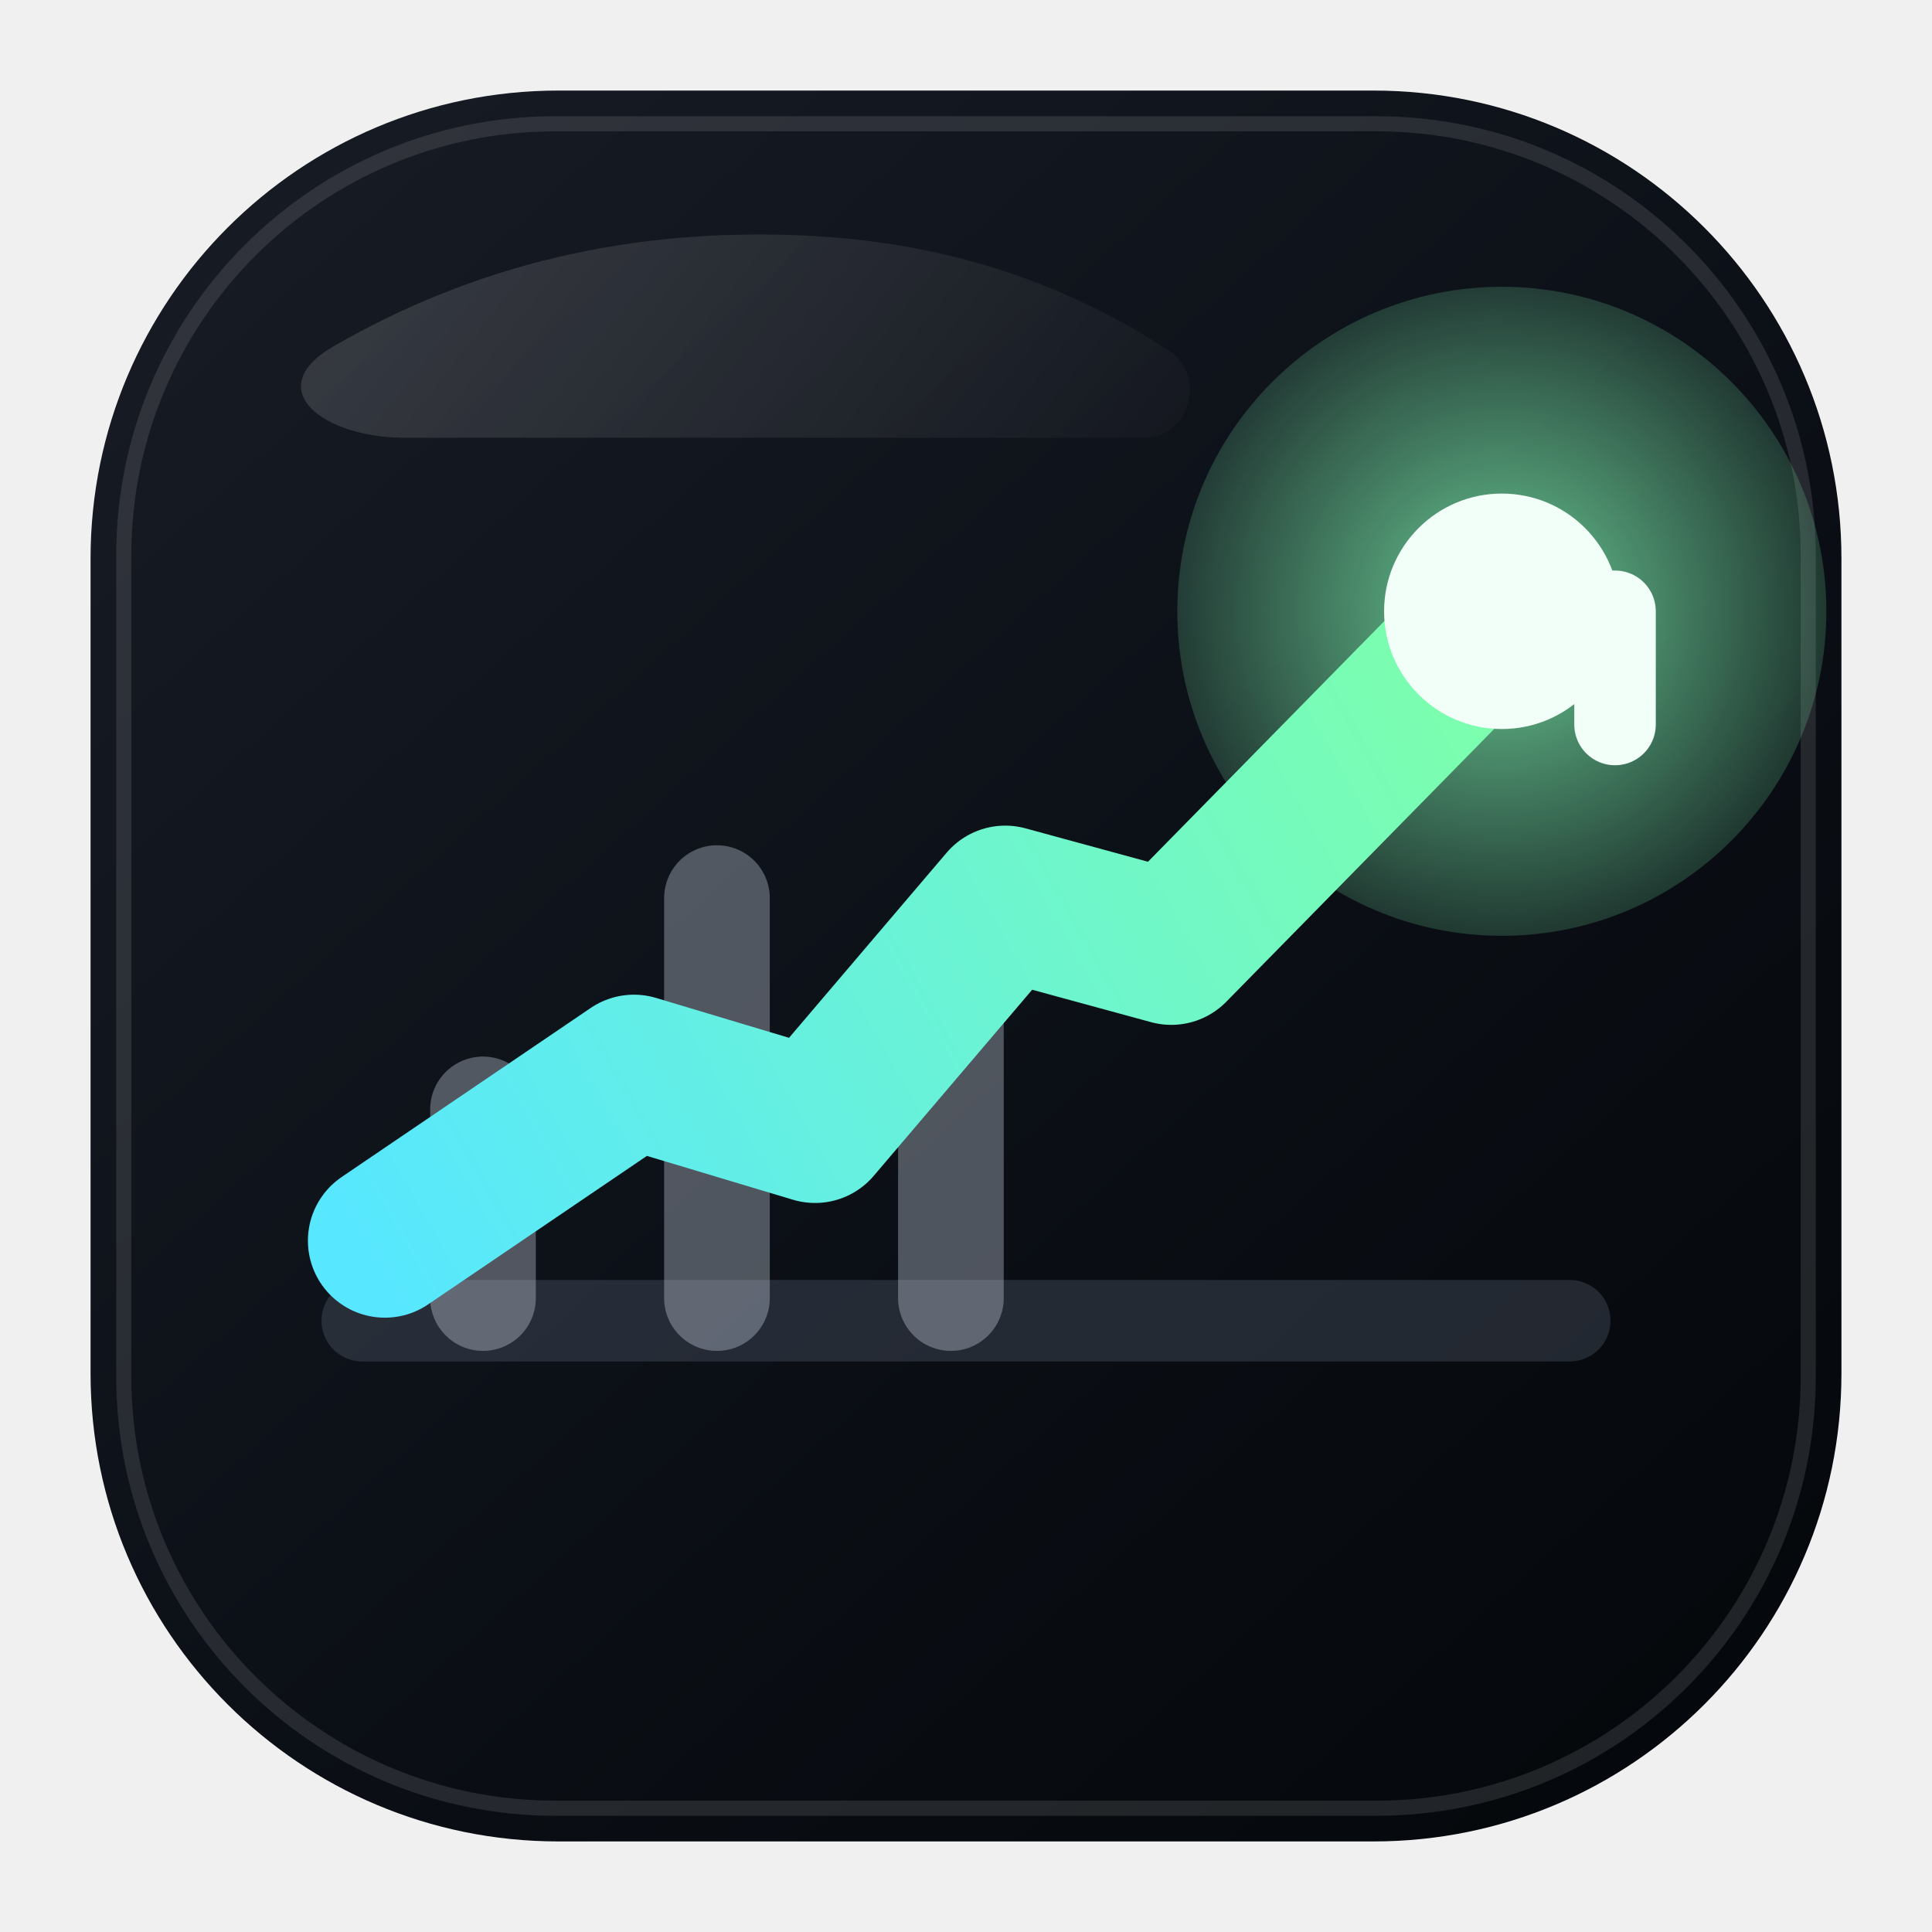
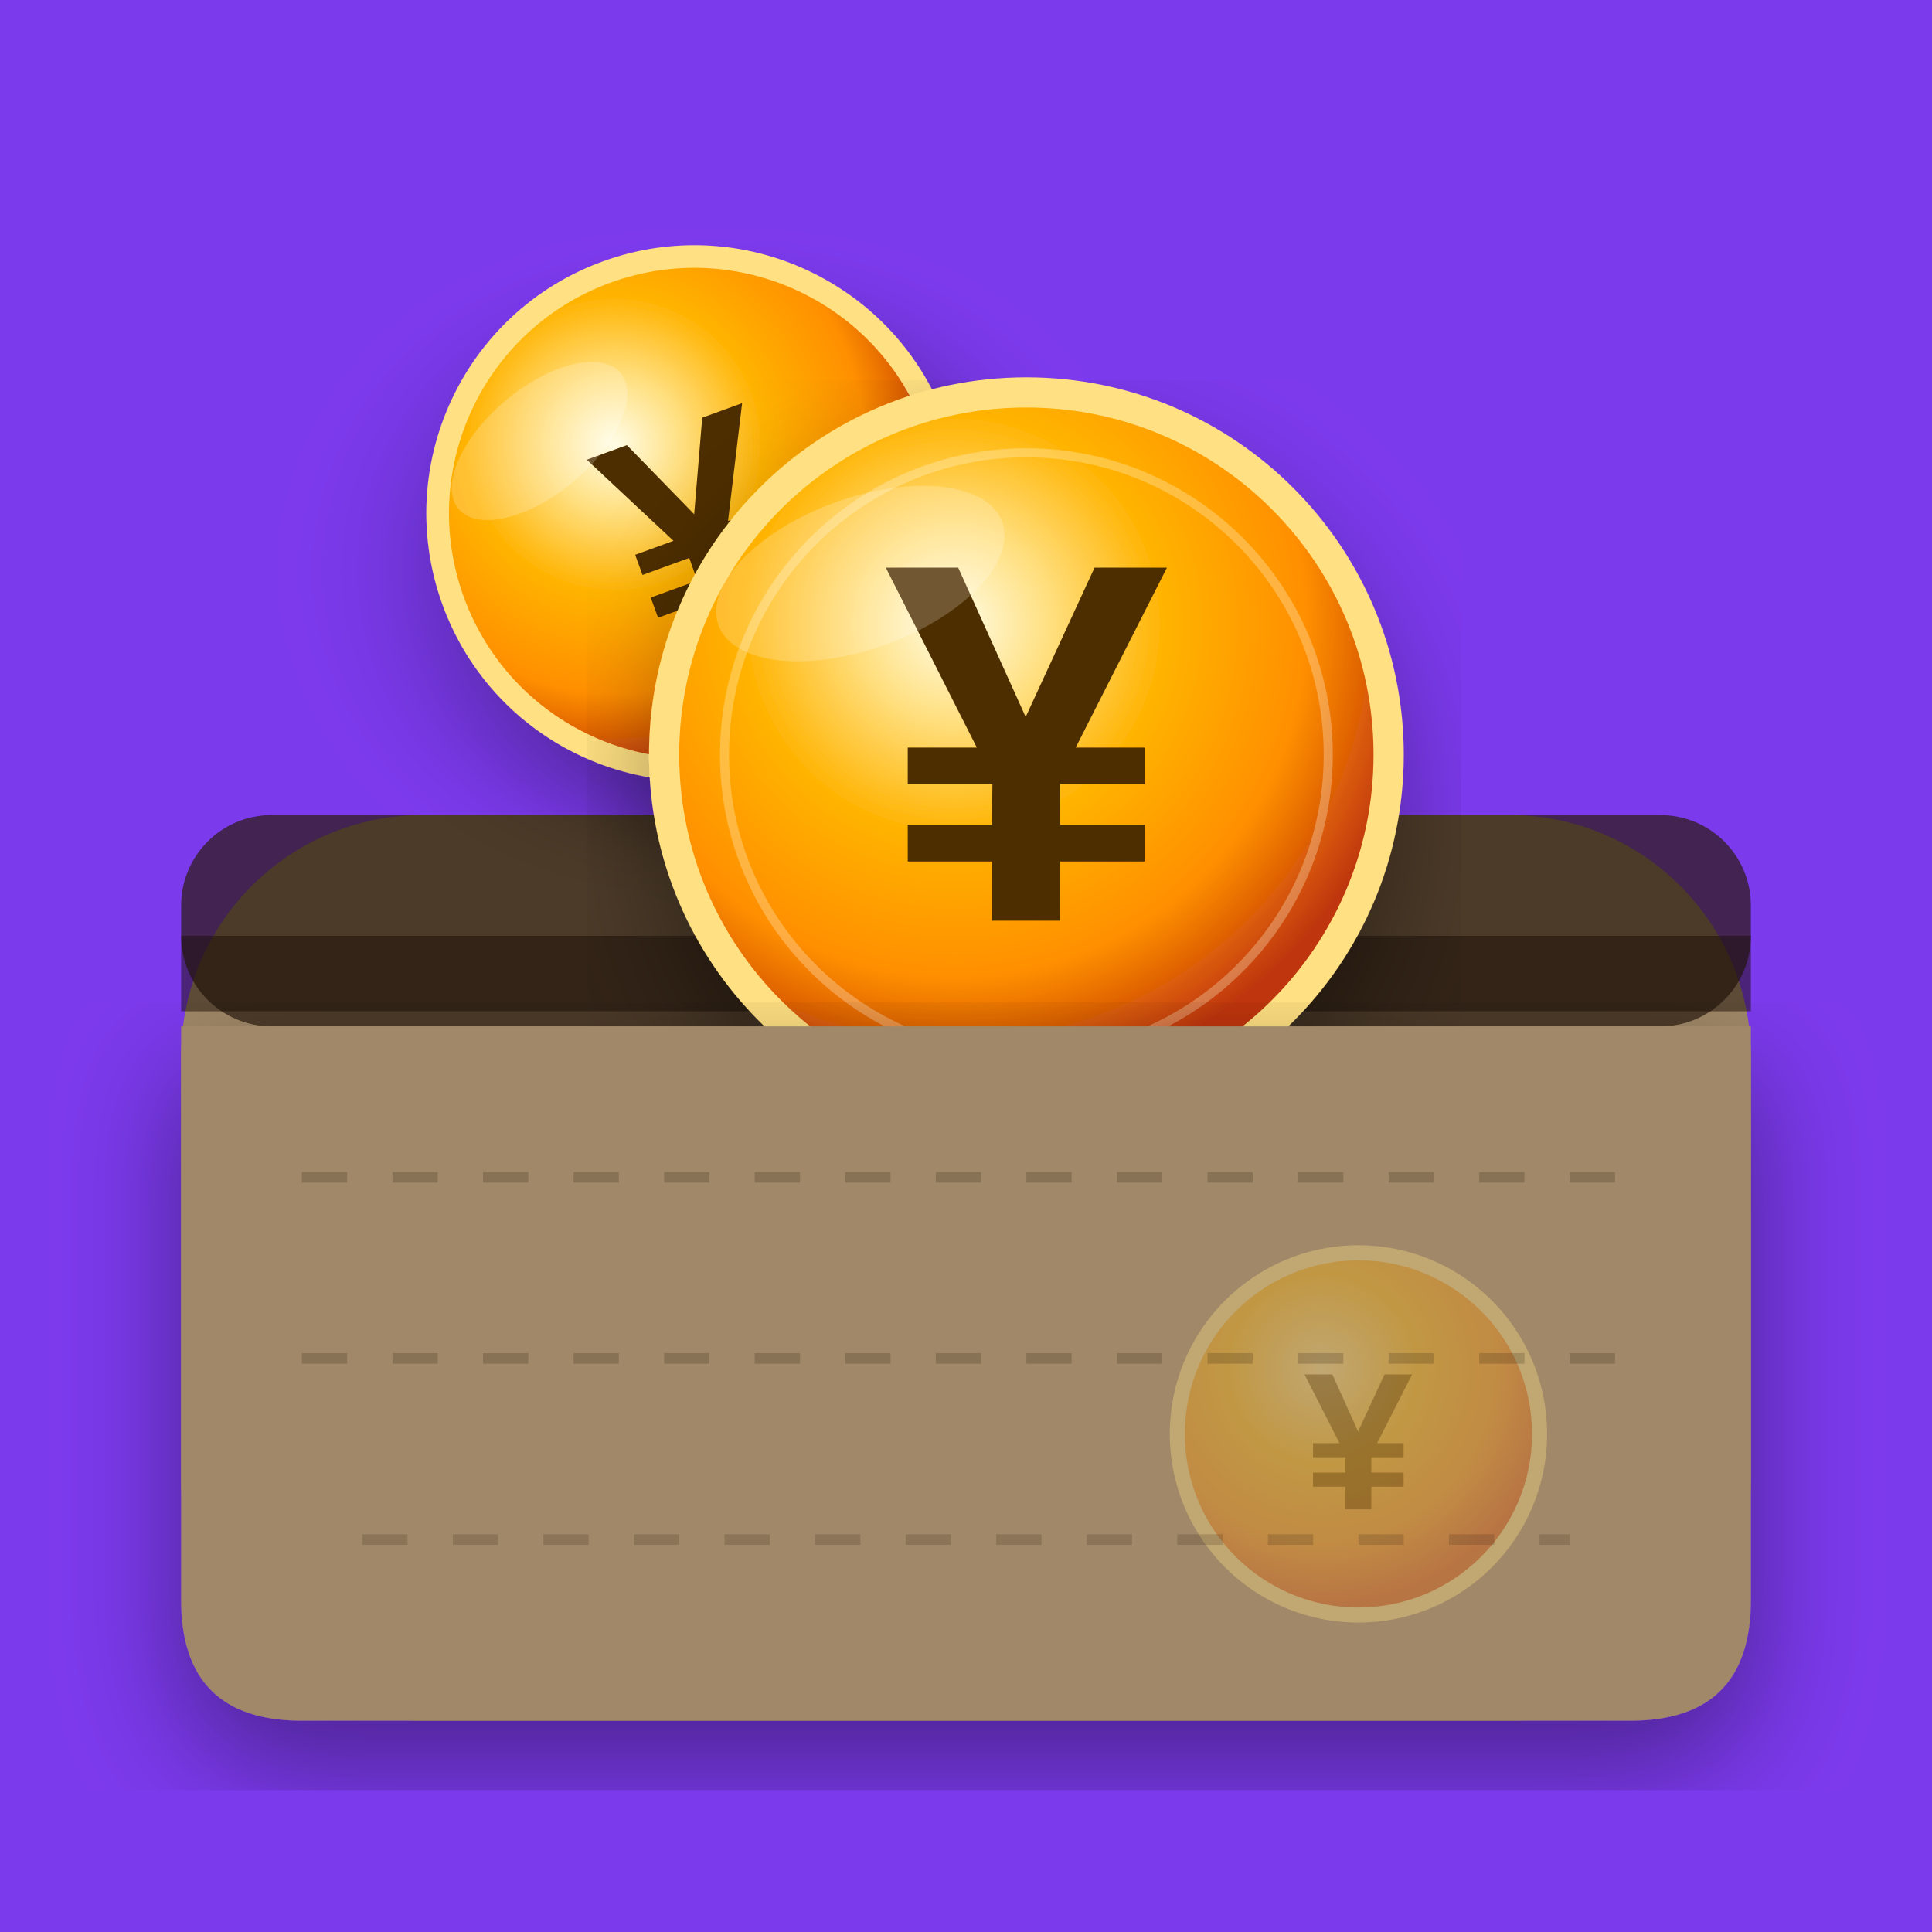
<svg xmlns="http://www.w3.org/2000/svg" width="128" height="128" viewBox="0 0 128 128" fill="none">
  <defs>
-     <linearGradient id="bg128" x1="16" y1="8" x2="118" y2="121" gradientUnits="userSpaceOnUse">
-       <stop offset="0" stop-color="#171B24" />
-       <stop offset="0.5" stop-color="#0C1017" />
-       <stop offset="1" stop-color="#04070A" />
+     <linearGradient id="bg" x1="16" y1="8" x2="118" y2="121">
+       <stop offset="0" stop-color="#7C3AED" />
+       <stop offset=".5" stop-color="#6D28D9" />
+       <stop offset="1" stop-color="#4C1D95" />
    </linearGradient>
-     <linearGradient id="line128" x1="24" y1="84" x2="98" y2="42" gradientUnits="userSpaceOnUse">
-       <stop offset="0" stop-color="#57E7FF" />
-       <stop offset="1" stop-color="#7DFFAB" />
+     <linearGradient id="walletGrad" x1="14" y1="54" x2="114" y2="114">
+       <stop offset="0" stop-color="#A08868" />
+       <stop offset=".4" stop-color="#7A5C3C" />
+       <stop offset="1" stop-color="#3D2B1A" />
    </linearGradient>
-     <radialGradient id="glow128" cx="0" cy="0" r="1" gradientUnits="userSpaceOnUse" gradientTransform="translate(99.5 40.5) rotate(90) scale(28)">
-       <stop offset="0" stop-color="#85FFB9" stop-opacity="0.78" />
-       <stop offset="1" stop-color="#85FFB9" stop-opacity="0" />
+     <radialGradient id="coinFace" cx="40%" cy="32%" r="65%">
+       <stop offset="0" stop-color="#FFFDE7" />
+       <stop offset=".2" stop-color="#FFE082" />
+       <stop offset=".45" stop-color="#FFB300" />
+       <stop offset=".75" stop-color="#FF8F00" />
+       <stop offset="1" stop-color="#BF360C" />
    </radialGradient>
-     <linearGradient id="sheen128" x1="24" y1="18" x2="70" y2="54" gradientUnits="userSpaceOnUse">
-       <stop offset="0" stop-color="#FFFFFF" stop-opacity="0.14" />
-       <stop offset="1" stop-color="#FFFFFF" stop-opacity="0" />
-     </linearGradient>
+     <radialGradient id="coinSmall" cx="40%" cy="32%" r="65%">
+       <stop offset="0" stop-color="#FFE082" />
+       <stop offset=".4" stop-color="#FFB300" />
+       <stop offset=".75" stop-color="#FF8F00" />
+       <stop offset="1" stop-color="#E65100" />
+     </radialGradient>
+     <filter id="lipShadow">
+       <feDropShadow dx="0" dy="3" stdDeviation="4" flood-color="#000" flood-opacity="0.4" />
+     </filter>
+     <filter id="coinShadow">
+       <feDropShadow dx="0" dy="4" stdDeviation="4" flood-color="#000" flood-opacity="0.35" />
+     </filter>
  </defs>
-   <rect x="6" y="6" width="116" height="116" rx="31" fill="url(#bg128)" />
-   <rect x="8.2" y="8.2" width="111.6" height="111.6" rx="28.6" stroke="rgba(255,255,255,0.11)" />
-   <path d="M22 23C31.5 17.5 41.8 15.1 53.2 15.6C62.2 16 70.2 18.5 77.4 23.2C80 24.9 78.8 29 75.8 29H26.8C21.4 29 17.3 25.8 22 23Z" fill="url(#sheen128)" />
-   <path d="M24 87.5H104" stroke="#A0AFCA" stroke-opacity="0.18" stroke-width="5.4" stroke-linecap="round" />
-   <path d="M32 86V73.5" stroke="#D4DDED" stroke-opacity="0.34" stroke-width="7" stroke-linecap="round" />
-   <path d="M47.5 86V59.5" stroke="#D4DDED" stroke-opacity="0.34" stroke-width="7" stroke-linecap="round" />
-   <path d="M63 86V67.5" stroke="#D4DDED" stroke-opacity="0.34" stroke-width="7" stroke-linecap="round" />
-   <circle cx="99.5" cy="40.5" r="21.5" fill="url(#glow128)" />
-   <path d="M25.5 82.2L42 71L54 74.6L66.6 59.8L77.6 62.8L99.5 40.5" stroke="url(#line128)" stroke-width="10.2" stroke-linecap="round" stroke-linejoin="round" />
-   <circle cx="99.5" cy="40.5" r="7.8" fill="#F2FFF8" />
-   <path d="M99.5 40.5H107V48" stroke="#F2FFF8" stroke-width="5.4" stroke-linecap="round" stroke-linejoin="round" />
+   <rect x="0" y="0" width="128" height="128" fill="url(#bg)" />
+   <rect x="12" y="54" width="104" height="60" rx="16" fill="url(#walletGrad)" />
+   <rect x="12" y="54" width="104" height="14" rx="6" fill="#2A1A0E" opacity=".7" />
+   <rect x="12" y="62" width="104" height="5" fill="#1A0E06" opacity=".5" />
+   <g filter="url(#coinShadow)" transform="rotate(-20 46 34)">
+     <circle cx="46" cy="34" r="17" fill="url(#coinFace)" stroke="#FFE082" stroke-width="1.5" />
+     <text x="46" y="42" font-family="Arial,Helvetica,sans-serif" font-size="20" font-weight="700" fill="#4E2E00" text-anchor="middle">¥</text>
+     <ellipse cx="38" cy="26" rx="7" ry="3.5" fill="white" opacity=".2" transform="rotate(-20 38 26)" />
+   </g>
+   <g filter="url(#coinShadow)">
+     <circle cx="68" cy="50" r="24" fill="url(#coinFace)" stroke="#FFE082" stroke-width="2" />
+     <circle cx="68" cy="50" r="20" fill="none" stroke="#FFF8E1" stroke-width=".6" opacity=".3" />
+     <text x="68" y="61" font-family="Arial,Helvetica,sans-serif" font-size="34" font-weight="700" fill="#4E2E00" text-anchor="middle">¥</text>
+     <ellipse cx="57" cy="38" rx="10" ry="5" fill="white" opacity=".2" transform="rotate(-20 57 38)" />
+   </g>
+   <g filter="url(#lipShadow)">
+     <path d="M12 68 L116 68 L116 106 Q116 114 108 114 L20 114 Q12 114 12 106 Z" fill="url(#walletGrad)" />
+   </g>
+   <circle cx="90" cy="95" r="12" fill="url(#coinSmall)" stroke="#FFE082" stroke-width="1" opacity=".35" />
+   <text x="90" y="100" font-family="Arial,Helvetica,sans-serif" font-size="13" font-weight="700" fill="#4E2E00" text-anchor="middle" opacity=".35">¥</text>
+   <path d="M20 78 L108 78" stroke="#2A1A0E" stroke-width=".7" stroke-dasharray="3 3" opacity=".2" />
+   <path d="M20 90 L108 90" stroke="#2A1A0E" stroke-width=".7" stroke-dasharray="3 3" opacity=".2" />
+   <path d="M24 102 L104 102" stroke="#2A1A0E" stroke-width=".7" stroke-dasharray="3 3" opacity=".18" />
</svg>
